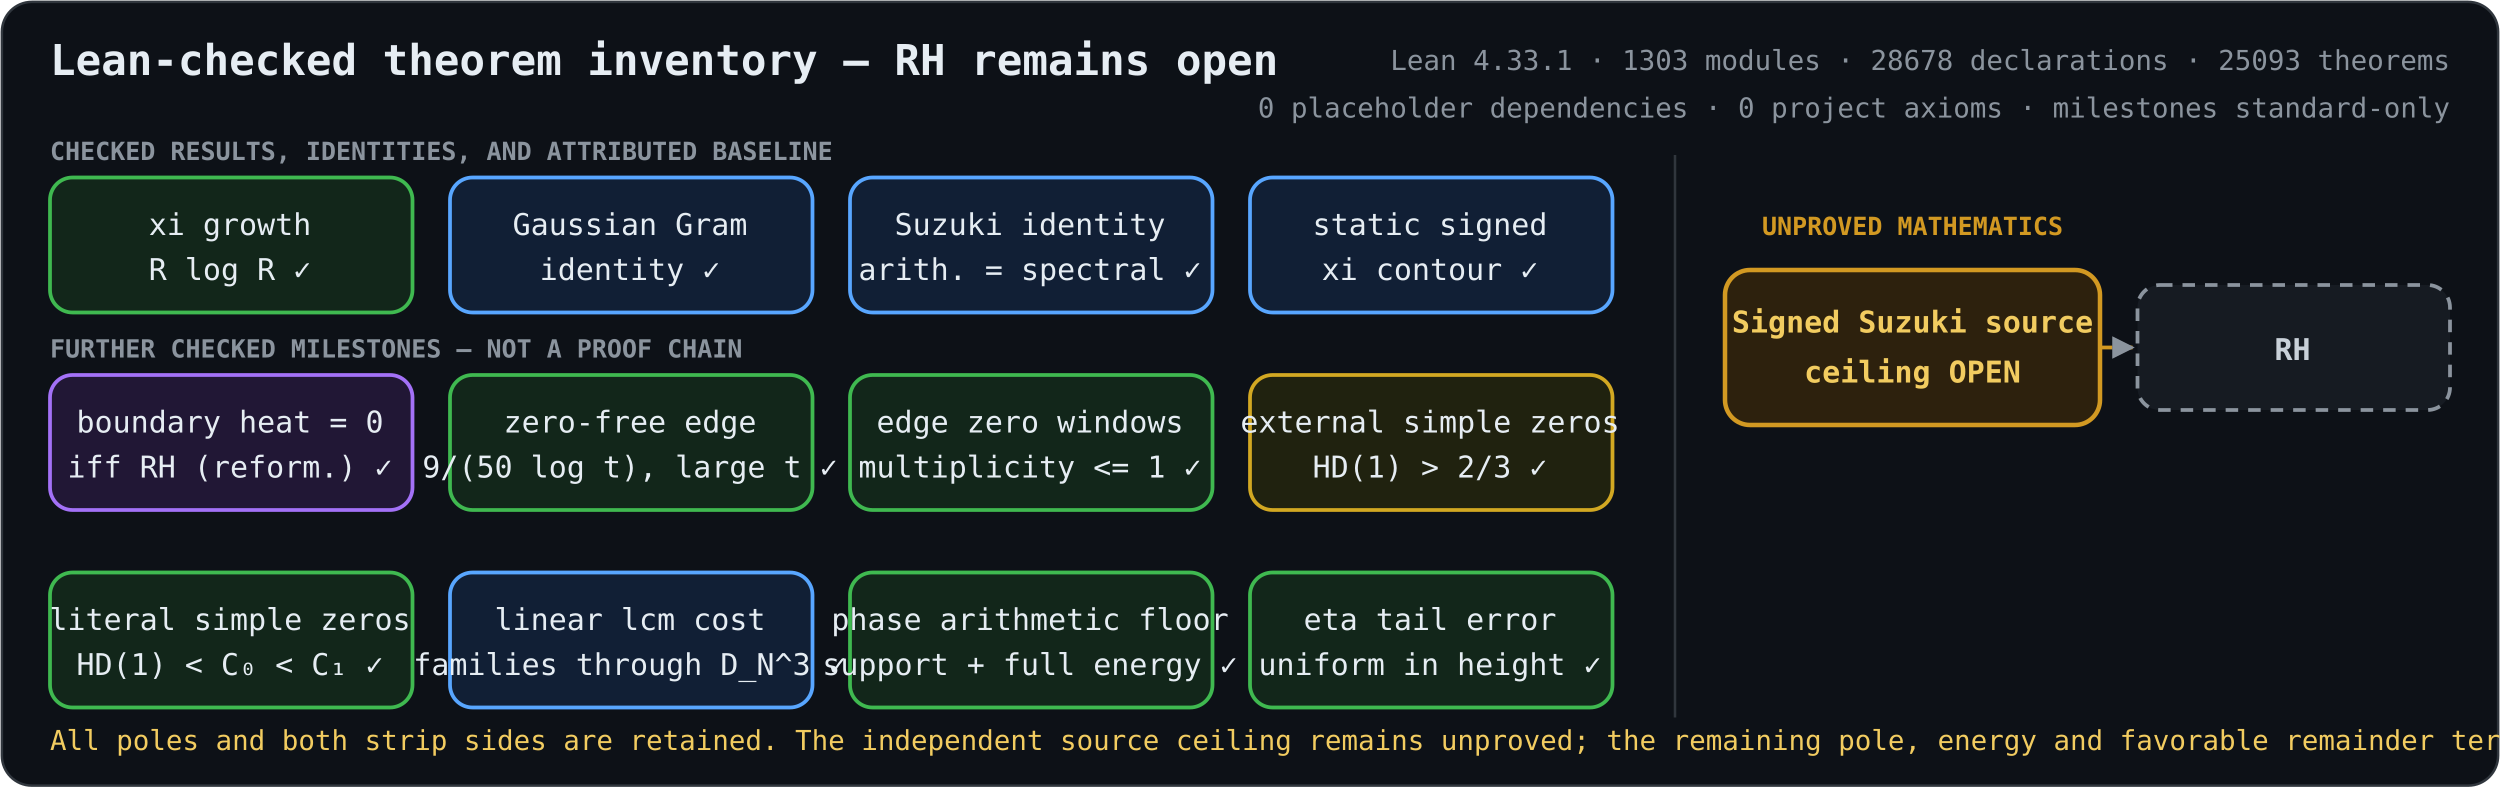
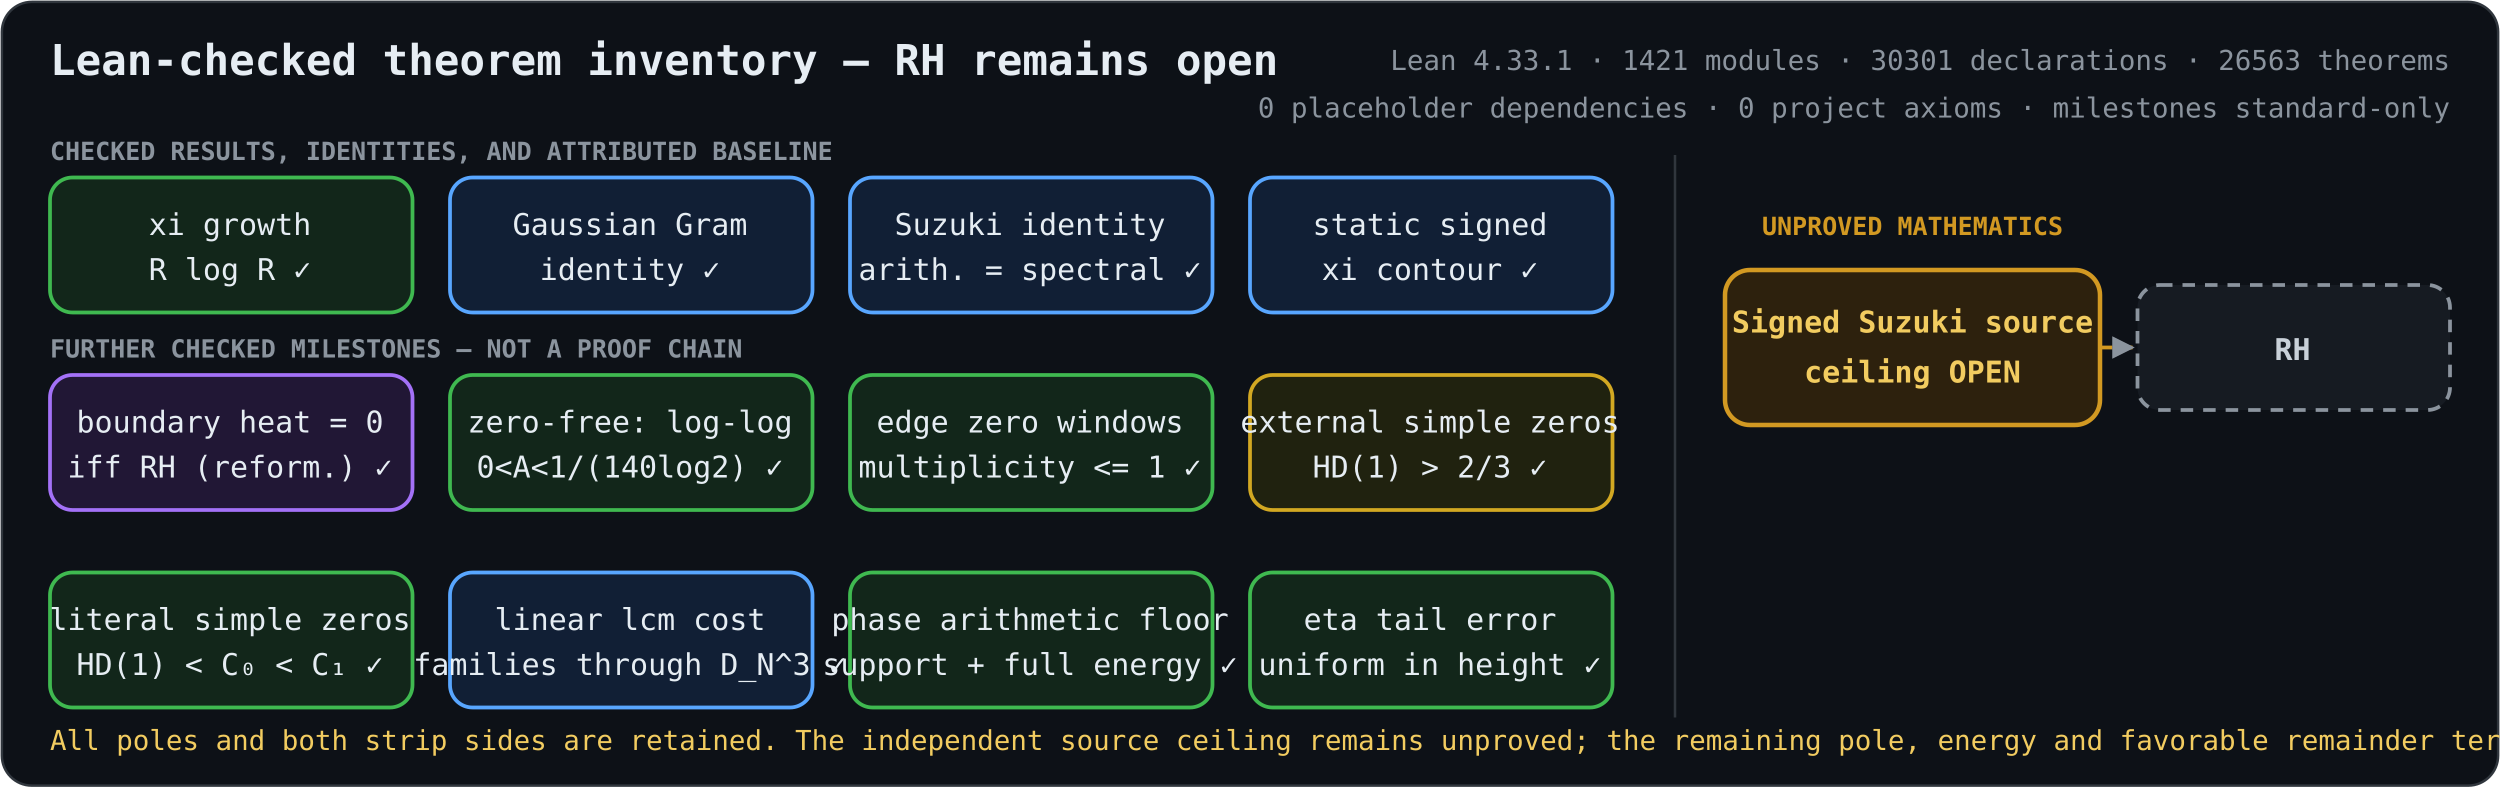
<svg xmlns="http://www.w3.org/2000/svg" role="img" aria-labelledby="title description" viewBox="0 0 1000 315">
  <defs>
    <marker id="arrow" viewBox="0 0 10 10" refX="9" refY="5" markerWidth="6" markerHeight="6" orient="auto-start-reverse">
      <path d="M 0 0 L 10 5 L 0 10 z" fill="#8b949e" />
    </marker>
    <style>
      .bg { fill: #0d1117; stroke: #30363d; }
      text { fill: #e6edf3; font-family: ui-monospace, SFMono-Regular, Menlo, Consolas, monospace; font-size: 12px; text-anchor: middle; }
      .heading { font-size: 17px; font-weight: 700; text-anchor: start; }
      .metrics { fill: #8b949e; font-size: 11px; text-anchor: end; }
      .proved rect { fill: #12261a; stroke: #3fb950; stroke-width: 1.5; }
      .proved.equivalence rect { fill: #211735; stroke: #a371f7; }
      .proved.bridge rect { fill: #111f35; stroke: #58a6ff; }
      .proved.external rect { fill: #20220f; stroke: #d2a822; }
      .open rect { fill: #2d210d; stroke: #d29922; stroke-width: 1.8; }
      .goal rect { fill: #161b22; stroke: #8b949e; stroke-width: 1.5; stroke-dasharray: 5 4; }
      .open text { fill: #f2cc60; font-weight: 700; }
      .goal text { fill: #c9d1d9; font-weight: 700; }
      .open-edge { fill: none; stroke: #d29922; stroke-width: 1.5; stroke-dasharray: 5 4; marker-end: url(#arrow); }
      .section { fill: #8b949e; font-size: 10px; font-weight: 700; text-anchor: start; }
      .gap-label { fill: #d29922; font-size: 10px; font-weight: 700; }
      .frontier { fill: #f2cc60; font-size: 11px; text-anchor: start; }
    </style>
  </defs>
  <rect class="bg" x="0.75" y="0.75" width="998.5" height="313.5" rx="12" />
  <text class="heading" x="20" y="30">Lean-checked theorem inventory — RH remains open</text>
-   <text class="metrics" x="980" y="28">Lean 4.33.1 · 1303 modules · 28678 declarations · 25093 theorems</text>
+   <text class="metrics" x="980" y="28">Lean 4.33.1 · 1421 modules · 30301 declarations · 26563 theorems</text>
  <text class="metrics" x="980" y="47">0 placeholder dependencies · 0 project axioms · milestones standard-only</text>
  <text class="section" x="20" y="64">CHECKED RESULTS, IDENTITIES, AND ATTRIBUTED BASELINE</text>
  <text class="section" x="20" y="143">FURTHER CHECKED MILESTONES — NOT A PROOF CHAIN</text>
  <line x1="670" y1="62" x2="670" y2="287" stroke="#30363d" />
  <text class="gap-label" x="765" y="94">UNPROVED MATHEMATICS</text>
  <path class="open-edge" d="M840 139 H853" />
  <g class="proved unconditional">
    <rect x="20" y="71" width="145" height="54" rx="9" />
    <text x="92" y="94">xi growth</text>
    <text x="92" y="112">R log R  ✓</text>
  </g>
  <g class="proved bridge">
    <rect x="180" y="71" width="145" height="54" rx="9" />
    <text x="252" y="94">Gaussian Gram</text>
    <text x="252" y="112">identity  ✓</text>
  </g>
  <g class="proved bridge">
    <rect x="340" y="71" width="145" height="54" rx="9" />
    <text x="412" y="94">Suzuki identity</text>
    <text x="412" y="112">arith. = spectral  ✓</text>
  </g>
  <g class="proved bridge">
    <rect x="500" y="71" width="145" height="54" rx="9" />
    <text x="572" y="94">static signed</text>
    <text x="572" y="112">xi contour  ✓</text>
  </g>
  <g class="proved equivalence">
    <rect x="20" y="150" width="145" height="54" rx="9" />
    <text x="92" y="173">boundary heat = 0</text>
    <text x="92" y="191">iff RH (reform.)  ✓</text>
  </g>
  <g class="proved unconditional">
    <rect x="180" y="150" width="145" height="54" rx="9" />
-     <text x="252" y="173">zero-free edge</text>
-     <text x="252" y="191">9/(50 log t), large t  ✓</text>
+     <text x="252" y="173">zero-free: log-log</text>
+     <text x="252" y="191">0&lt;A&lt;1/(140log2)  ✓</text>
  </g>
  <g class="proved unconditional">
    <rect x="340" y="150" width="145" height="54" rx="9" />
    <text x="412" y="173">edge zero windows</text>
    <text x="412" y="191">multiplicity &lt;= 1  ✓</text>
  </g>
  <g class="proved external">
    <rect x="500" y="150" width="145" height="54" rx="9" />
    <text x="572" y="173">external simple zeros</text>
    <text x="572" y="191">HD(1) &gt; 2/3  ✓</text>
  </g>
  <g class="proved unconditional">
    <rect x="20" y="229" width="145" height="54" rx="9" />
    <text x="92" y="252">literal simple zeros</text>
    <text x="92" y="270">HD(1) &lt; C₀ &lt; C₁  ✓</text>
  </g>
  <g class="proved bridge">
    <rect x="180" y="229" width="145" height="54" rx="9" />
    <text x="252" y="252">linear lcm cost</text>
    <text x="252" y="270">families through D_N^3  ✓</text>
  </g>
  <g class="proved unconditional">
    <rect x="340" y="229" width="145" height="54" rx="9" />
    <text x="412" y="252">phase arithmetic floor</text>
    <text x="412" y="270">support + full energy  ✓</text>
  </g>
  <g class="proved unconditional">
    <rect x="500" y="229" width="145" height="54" rx="9" />
    <text x="572" y="252">eta tail error</text>
    <text x="572" y="270">uniform in height  ✓</text>
  </g>
  <g class="open">
    <rect x="690" y="108" width="150" height="62" rx="10" />
    <text x="765" y="133">Signed Suzuki source</text>
    <text x="765" y="153">ceiling OPEN</text>
  </g>
  <g class="goal">
    <rect x="855" y="114" width="125" height="50" rx="9" />
    <text x="917" y="144">RH</text>
  </g>
  <text class="frontier" x="20" y="300">All poles and both strip sides are retained. The independent source ceiling remains unproved; the remaining pole, energy and favorable remainder terms must stay coupled.</text>
</svg>
